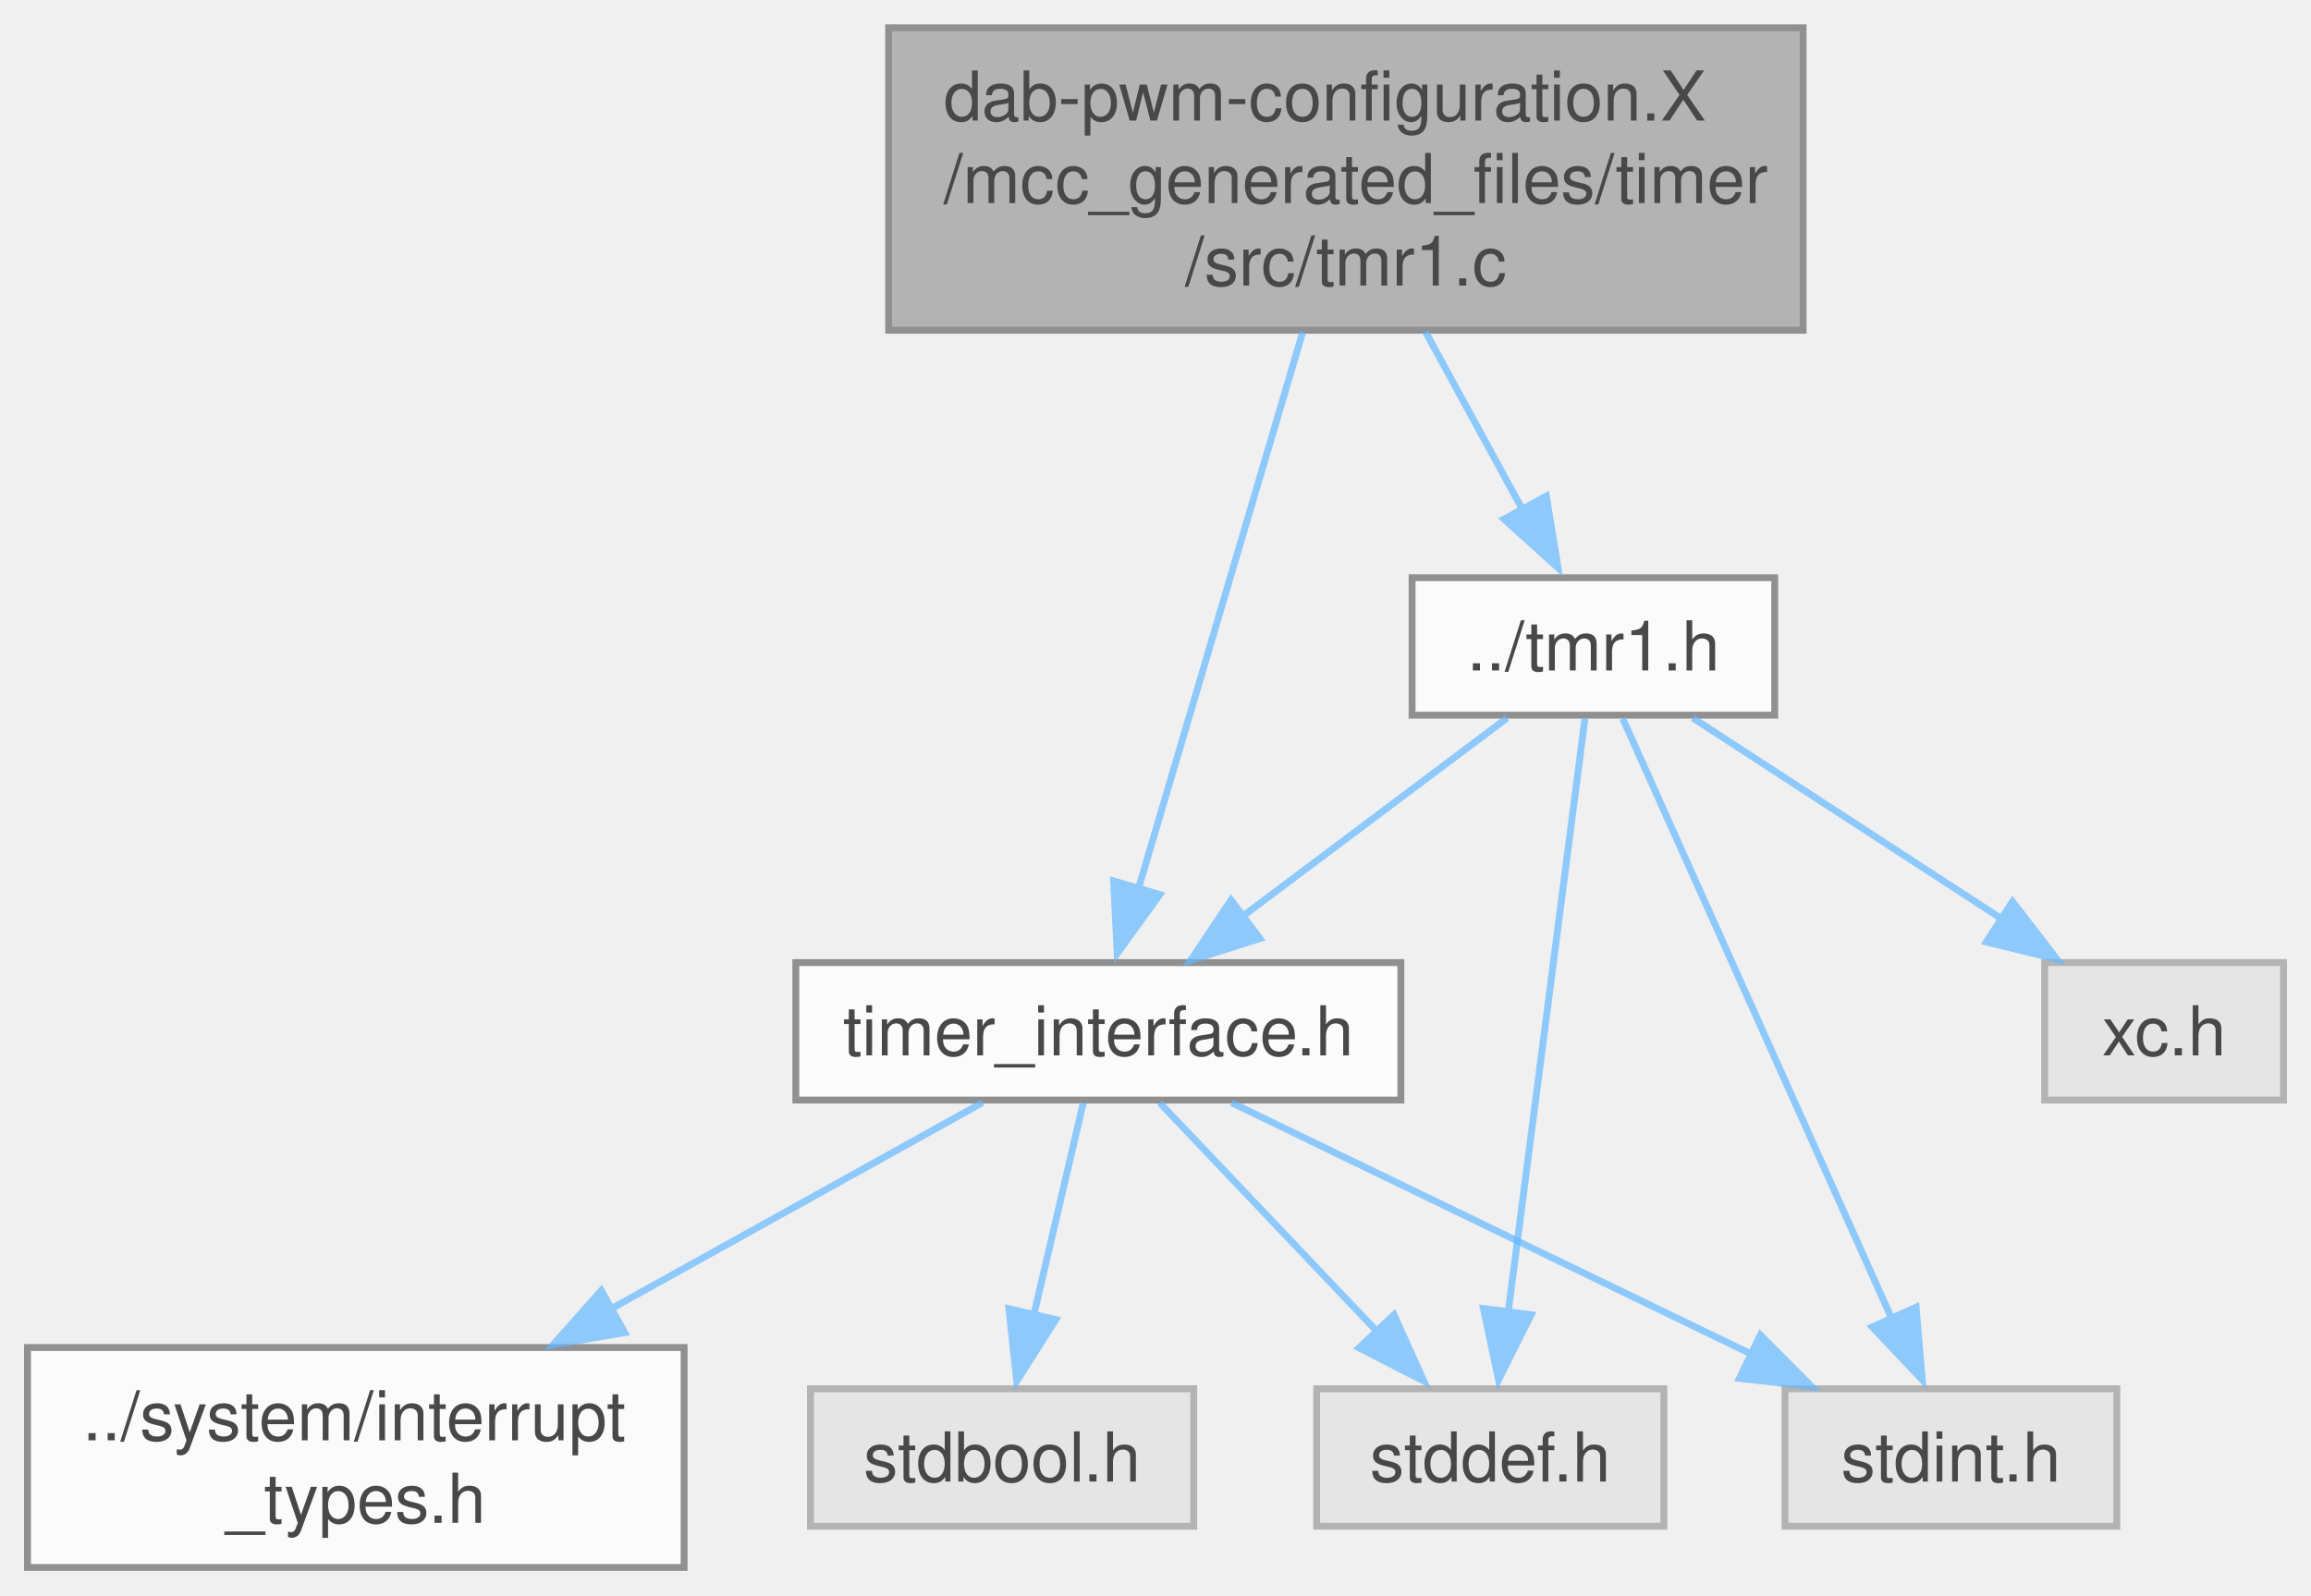
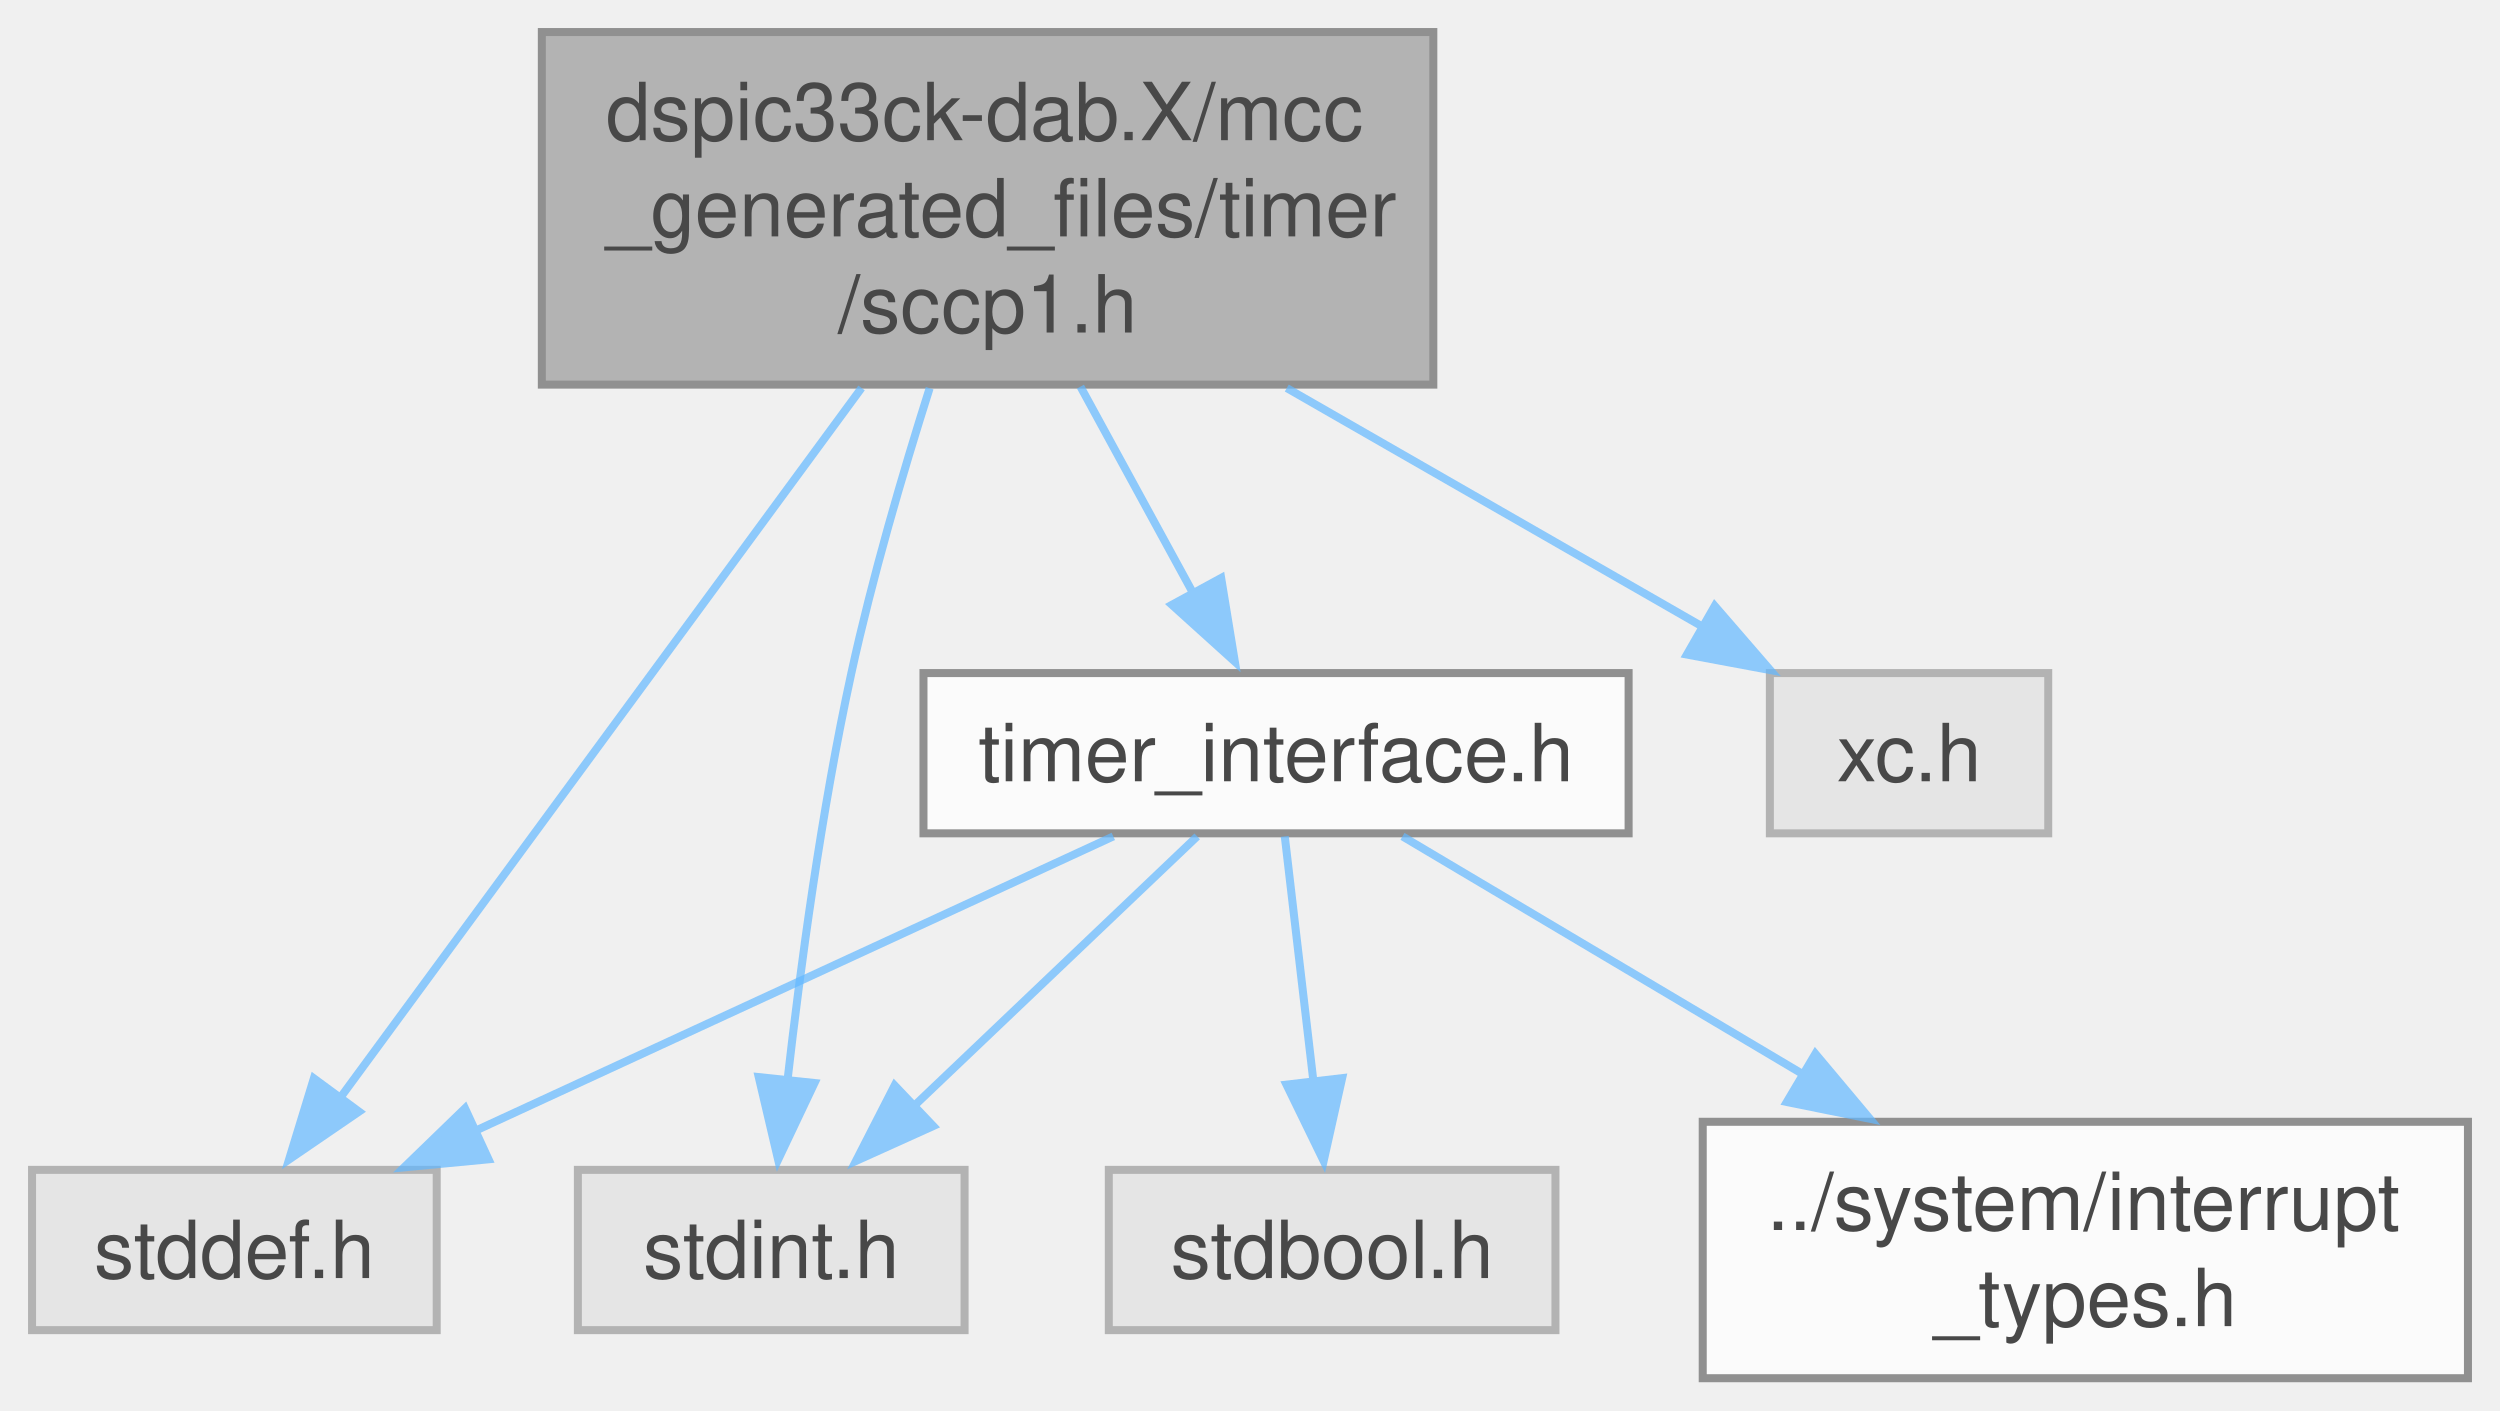
- <svg xmlns="http://www.w3.org/2000/svg" xmlns:xlink="http://www.w3.org/1999/xlink" width="336pt" height="232pt" viewBox="0.00 0.00 336.12 232.00">
+ <svg xmlns="http://www.w3.org/2000/svg" xmlns:xlink="http://www.w3.org/1999/xlink" width="312pt" height="176pt" viewBox="0.00 0.00 312.00 176.00">
  <svg id="main" version="1.1" xml:space="preserve">
    <style type="text/css">
.node, .edge {opacity: 0.7;}
.node.selected, .edge.selected {opacity: 1;}
.edge:hover path { stroke: red; }
.edge:hover polygon { stroke: red; fill: red; }
</style>
    <svg id="graph" class="graph">
-       <g id="graph0" class="graph" transform="scale(1 1) rotate(0) translate(4 228)">
+       <g id="graph0" class="graph" transform="scale(1 1) rotate(0) translate(4 172)">
        <g id="Node000001" class="node">
          <g id="a_Node000001">
-             <a xlink:title="This is the generated driver source file for TMR1 driver.">
-               <polygon fill="#999999" stroke="#666666" points="258.25,-224 125.25,-224 125.25,-180 258.25,-180 258.25,-224" />
-               <text text-anchor="start" x="133.25" y="-210.5" font-family="Helvetica,sans-Serif" font-size="10.00">dab-pwm-configuration.X</text>
-               <text text-anchor="start" x="133.25" y="-198.5" font-family="Helvetica,sans-Serif" font-size="10.00">/mcc_generated_files/timer</text>
-               <text text-anchor="middle" x="191.75" y="-186.5" font-family="Helvetica,sans-Serif" font-size="10.00">/src/tmr1.c</text>
+             <a xlink:title="This is the generated driver header file for the SCCP1-TIMER driver.">
+               <polygon fill="#999999" stroke="#666666" points="174.88,-168 63.62,-168 63.62,-124 174.88,-124 174.88,-168" />
+               <text text-anchor="start" x="71.62" y="-154.5" font-family="Helvetica,sans-Serif" font-size="10.00">dspic33ck-dab.X/mcc</text>
+               <text text-anchor="start" x="71.62" y="-142.5" font-family="Helvetica,sans-Serif" font-size="10.00">_generated_files/timer</text>
+               <text text-anchor="middle" x="119.25" y="-130.5" font-family="Helvetica,sans-Serif" font-size="10.00">/sccp1.h</text>
            </a>
          </g>
        </g>
        <g id="Node000002" class="node">
          <g id="a_Node000002">
-             <a xlink:href="a00221.html" target="_top" xlink:title="This is the generated driver header file for the TMR1 driver.">
-               <polygon fill="white" stroke="#666666" points="254.12,-144 201.38,-144 201.38,-124 254.12,-124 254.12,-144" />
-               <text text-anchor="middle" x="227.75" y="-130.5" font-family="Helvetica,sans-Serif" font-size="10.00">../tmr1.h</text>
+             <a xlink:title=" ">
+               <polygon fill="#e0e0e0" stroke="#999999" points="50.5,-26 0,-26 0,-6 50.5,-6 50.5,-26" />
+               <text text-anchor="middle" x="25.25" y="-12.5" font-family="Helvetica,sans-Serif" font-size="10.00">stddef.h</text>
            </a>
          </g>
        </g>
        <g id="edge1_Node000001_Node000002" class="edge">
          <g id="a_edge1_Node000001_Node000002">
            <a xlink:title=" ">
-               <path fill="none" stroke="#63b8ff" d="M203.34,-179.75C207.86,-171.47 212.99,-162.06 217.38,-154.01" />
-               <polygon fill="#63b8ff" stroke="#63b8ff" points="220.9,-155.87 222.61,-145.42 214.75,-152.52 220.9,-155.87" />
-             </a>
-           </g>
-         </g>
-         <g id="Node000006" class="node">
-           <g id="a_Node000006">
-             <a xlink:href="a00218_source.html" target="_top" xlink:title=" ">
-               <polygon fill="white" stroke="#666666" points="199.75,-88 111.75,-88 111.75,-68 199.75,-68 199.75,-88" />
-               <text text-anchor="middle" x="155.75" y="-74.5" font-family="Helvetica,sans-Serif" font-size="10.00">timer_interface.h</text>
-             </a>
-           </g>
-         </g>
-         <g id="edge10_Node000001_Node000006" class="edge">
-           <g id="a_edge10_Node000001_Node000006">
-             <a xlink:title=" ">
-               <path fill="none" stroke="#63b8ff" d="M185.48,-179.75C178.75,-156.95 168.15,-121.03 161.59,-98.8" />
-               <polygon fill="#63b8ff" stroke="#63b8ff" points="164.68,-97.9 158.49,-89.3 157.97,-99.88 164.68,-97.9" />
+               <path fill="none" stroke="#63b8ff" d="M103.52,-123.58C85.32,-98.79 55.67,-58.42 38.56,-35.13" />
+               <polygon fill="#63b8ff" stroke="#63b8ff" points="40.81,-33.27 32.07,-27.29 35.17,-37.42 40.81,-33.27" />
            </a>
          </g>
        </g>
        <g id="Node000003" class="node">
          <g id="a_Node000003">
            <a xlink:title=" ">
-               <polygon fill="#e0e0e0" stroke="#999999" points="238,-26 187.5,-26 187.5,-6 238,-6 238,-26" />
-               <text text-anchor="middle" x="212.75" y="-12.5" font-family="Helvetica,sans-Serif" font-size="10.00">stddef.h</text>
+               <polygon fill="#e0e0e0" stroke="#999999" points="116.38,-26 68.12,-26 68.12,-6 116.38,-6 116.38,-26" />
+               <text text-anchor="middle" x="92.25" y="-12.5" font-family="Helvetica,sans-Serif" font-size="10.00">stdint.h</text>
            </a>
          </g>
        </g>
-         <g id="edge2_Node000002_Node000003" class="edge">
-           <g id="a_edge2_Node000002_Node000003">
+         <g id="edge2_Node000001_Node000003" class="edge">
+           <g id="a_edge2_Node000001_Node000003">
            <a xlink:title=" ">
-               <path fill="none" stroke="#63b8ff" d="M226.52,-123.51C224.09,-104.72 218.63,-62.44 215.36,-37.16" />
-               <polygon fill="#63b8ff" stroke="#63b8ff" points="218.71,-36.77 213.95,-27.3 211.76,-37.67 218.71,-36.77" />
+               <path fill="none" stroke="#63b8ff" d="M112.02,-123.55C108.66,-112.95 104.85,-99.91 102.25,-88 98.52,-70.9 95.87,-51.16 94.24,-36.84" />
+               <polygon fill="#63b8ff" stroke="#63b8ff" points="97.65,-36.84 93.11,-27.27 90.69,-37.58 97.65,-36.84" />
            </a>
          </g>
        </g>
        <g id="Node000004" class="node">
          <g id="a_Node000004">
            <a xlink:title=" ">
-               <polygon fill="#e0e0e0" stroke="#999999" points="303.88,-26 255.62,-26 255.62,-6 303.88,-6 303.88,-26" />
-               <text text-anchor="middle" x="279.75" y="-12.5" font-family="Helvetica,sans-Serif" font-size="10.00">stdint.h</text>
+               <polygon fill="#e0e0e0" stroke="#999999" points="251.62,-88 216.88,-88 216.88,-68 251.62,-68 251.62,-88" />
+               <text text-anchor="middle" x="234.25" y="-74.5" font-family="Helvetica,sans-Serif" font-size="10.00">xc.h</text>
            </a>
          </g>
        </g>
-         <g id="edge3_Node000002_Node000004" class="edge">
-           <g id="a_edge3_Node000002_Node000004">
+         <g id="edge3_Node000001_Node000004" class="edge">
+           <g id="a_edge3_Node000001_Node000004">
            <a xlink:title=" ">
-               <path fill="none" stroke="#63b8ff" d="M232.01,-123.51C240.54,-104.46 259.9,-61.28 271.17,-36.14" />
-               <polygon fill="#63b8ff" stroke="#63b8ff" points="274.68,-37.86 275.58,-27.3 268.3,-34.99 274.68,-37.86" />
+               <path fill="none" stroke="#63b8ff" d="M156.59,-123.57C173.59,-113.81 193.28,-102.51 208.58,-93.73" />
+               <polygon fill="#63b8ff" stroke="#63b8ff" points="210,-96.38 216.93,-88.37 206.52,-90.31 210,-96.38" />
            </a>
          </g>
        </g>
        <g id="Node000005" class="node">
          <g id="a_Node000005">
-             <a xlink:title=" ">
-               <polygon fill="#e0e0e0" stroke="#999999" points="328.12,-88 293.38,-88 293.38,-68 328.12,-68 328.12,-88" />
-               <text text-anchor="middle" x="310.75" y="-74.5" font-family="Helvetica,sans-Serif" font-size="10.00">xc.h</text>
+             <a xlink:href="a00224_source.html" target="_top" xlink:title=" ">
+               <polygon fill="white" stroke="#666666" points="199.25,-88 111.25,-88 111.25,-68 199.25,-68 199.25,-88" />
+               <text text-anchor="middle" x="155.25" y="-74.5" font-family="Helvetica,sans-Serif" font-size="10.00">timer_interface.h</text>
            </a>
          </g>
        </g>
-         <g id="edge4_Node000002_Node000005" class="edge">
-           <g id="a_edge4_Node000002_Node000005">
+         <g id="edge4_Node000001_Node000005" class="edge">
+           <g id="a_edge4_Node000001_Node000005">
            <a xlink:title=" ">
-               <path fill="none" stroke="#63b8ff" d="M242.21,-123.59C254.63,-115.51 272.77,-103.71 287.27,-94.27" />
-               <polygon fill="#63b8ff" stroke="#63b8ff" points="288.71,-96.87 295.18,-88.48 284.89,-91 288.71,-96.87" />
+               <path fill="none" stroke="#63b8ff" d="M130.84,-123.75C135.36,-115.47 140.49,-106.06 144.88,-98.01" />
+               <polygon fill="#63b8ff" stroke="#63b8ff" points="148.4,-99.87 150.11,-89.42 142.25,-96.52 148.4,-99.87" />
            </a>
          </g>
        </g>
-         <g id="edge5_Node000002_Node000006" class="edge">
-           <g id="a_edge5_Node000002_Node000006">
+         <g id="edge5_Node000005_Node000002" class="edge">
+           <g id="a_edge5_Node000005_Node000002">
            <a xlink:title=" ">
-               <path fill="none" stroke="#63b8ff" d="M215.21,-123.59C204.57,-115.62 189.1,-104.02 176.61,-94.64" />
-               <polygon fill="#63b8ff" stroke="#63b8ff" points="179.25,-91.5 169.15,-88.3 175.05,-97.1 179.25,-91.5" />
+               <path fill="none" stroke="#63b8ff" d="M134.94,-67.62C113.57,-57.76 79.71,-42.13 55.26,-30.85" />
+               <polygon fill="#63b8ff" stroke="#63b8ff" points="56.97,-27.32 46.42,-26.31 54.03,-33.68 56.97,-27.32" />
            </a>
          </g>
        </g>
-         <g id="edge6_Node000006_Node000003" class="edge">
-           <g id="a_edge6_Node000006_Node000003">
+         <g id="edge6_Node000005_Node000003" class="edge">
+           <g id="a_edge6_Node000005_Node000003">
            <a xlink:title=" ">
-               <path fill="none" stroke="#63b8ff" d="M164.66,-67.62C173.24,-58.59 186.42,-44.72 196.81,-33.78" />
-               <polygon fill="#63b8ff" stroke="#63b8ff" points="198.74,-36.77 203.09,-27.11 193.67,-31.95 198.74,-36.77" />
+               <path fill="none" stroke="#63b8ff" d="M145.41,-67.62C135.83,-58.5 121.07,-44.45 109.53,-33.46" />
+               <polygon fill="#63b8ff" stroke="#63b8ff" points="112.47,-31.47 102.82,-27.11 107.65,-36.54 112.47,-31.47" />
            </a>
          </g>
        </g>
-         <g id="edge7_Node000006_Node000004" class="edge">
-           <g id="a_edge7_Node000006_Node000004">
+         <g id="Node000006" class="node">
+           <g id="a_Node000006">
            <a xlink:title=" ">
-               <path fill="none" stroke="#63b8ff" d="M175.12,-67.62C195.42,-57.81 227.52,-42.27 250.81,-31" />
-               <polygon fill="#63b8ff" stroke="#63b8ff" points="252.03,-33.82 259.51,-26.31 248.98,-27.51 252.03,-33.82" />
+               <polygon fill="#e0e0e0" stroke="#999999" points="190.12,-26 134.38,-26 134.38,-6 190.12,-6 190.12,-26" />
+               <text text-anchor="middle" x="162.25" y="-12.5" font-family="Helvetica,sans-Serif" font-size="10.00">stdbool.h</text>
+             </a>
+           </g>
+         </g>
+         <g id="edge7_Node000005_Node000006" class="edge">
+           <g id="a_edge7_Node000005_Node000006">
+             <a xlink:title=" ">
+               <path fill="none" stroke="#63b8ff" d="M156.34,-67.62C157.3,-59.39 158.74,-47.13 159.95,-36.74" />
+               <polygon fill="#63b8ff" stroke="#63b8ff" points="163.5,-37.45 161.19,-27.11 156.55,-36.64 163.5,-37.45" />
            </a>
          </g>
        </g>
        <g id="Node000007" class="node">
          <g id="a_Node000007">
-             <a xlink:title=" ">
-               <polygon fill="#e0e0e0" stroke="#999999" points="169.62,-26 113.88,-26 113.88,-6 169.62,-6 169.62,-26" />
-               <text text-anchor="middle" x="141.75" y="-12.5" font-family="Helvetica,sans-Serif" font-size="10.00">stdbool.h</text>
+             <a xlink:href="a00164_source.html" target="_top" xlink:title=" ">
+               <polygon fill="white" stroke="#666666" points="304,-32 208.5,-32 208.5,0 304,0 304,-32" />
+               <text text-anchor="start" x="216.5" y="-18.5" font-family="Helvetica,sans-Serif" font-size="10.00">../system/interrupt</text>
+               <text text-anchor="middle" x="256.25" y="-6.5" font-family="Helvetica,sans-Serif" font-size="10.00">_types.h</text>
            </a>
          </g>
        </g>
-         <g id="edge8_Node000006_Node000007" class="edge">
-           <g id="a_edge8_Node000006_Node000007">
+         <g id="edge8_Node000005_Node000007" class="edge">
+           <g id="a_edge8_Node000005_Node000007">
            <a xlink:title=" ">
-               <path fill="none" stroke="#63b8ff" d="M153.56,-67.62C151.64,-59.39 148.78,-47.13 146.36,-36.74" />
-               <polygon fill="#63b8ff" stroke="#63b8ff" points="149.56,-36.06 143.88,-27.11 142.74,-37.65 149.56,-36.06" />
-             </a>
-           </g>
-         </g>
-         <g id="Node000008" class="node">
-           <g id="a_Node000008">
-             <a xlink:href="a00158_source.html" target="_top" xlink:title=" ">
-               <polygon fill="white" stroke="#666666" points="95.5,-32 0,-32 0,0 95.5,0 95.5,-32" />
-               <text text-anchor="start" x="8" y="-18.5" font-family="Helvetica,sans-Serif" font-size="10.00">../system/interrupt</text>
-               <text text-anchor="middle" x="47.75" y="-6.5" font-family="Helvetica,sans-Serif" font-size="10.00">_types.h</text>
-             </a>
-           </g>
-         </g>
-         <g id="edge9_Node000006_Node000008" class="edge">
-           <g id="a_edge9_Node000006_Node000008">
-             <a xlink:title=" ">
-               <path fill="none" stroke="#63b8ff" d="M138.88,-67.62C124.49,-59.63 103.3,-47.86 84.97,-37.68" />
-               <polygon fill="#63b8ff" stroke="#63b8ff" points="86.86,-34.17 76.42,-32.37 83.46,-40.29 86.86,-34.17" />
+               <path fill="none" stroke="#63b8ff" d="M171.03,-67.62C184.42,-59.67 204.12,-47.97 221.2,-37.82" />
+               <polygon fill="#63b8ff" stroke="#63b8ff" points="222.56,-40.49 229.37,-32.37 218.99,-34.47 222.56,-40.49" />
            </a>
          </g>
        </g>
      </g>
    </svg>
  </svg>
  <style type="text/css">

[data-mouse-over-selected='false'] { opacity: 0.7; }
[data-mouse-over-selected='true']  { opacity: 1.0; }

</style>
</svg>
